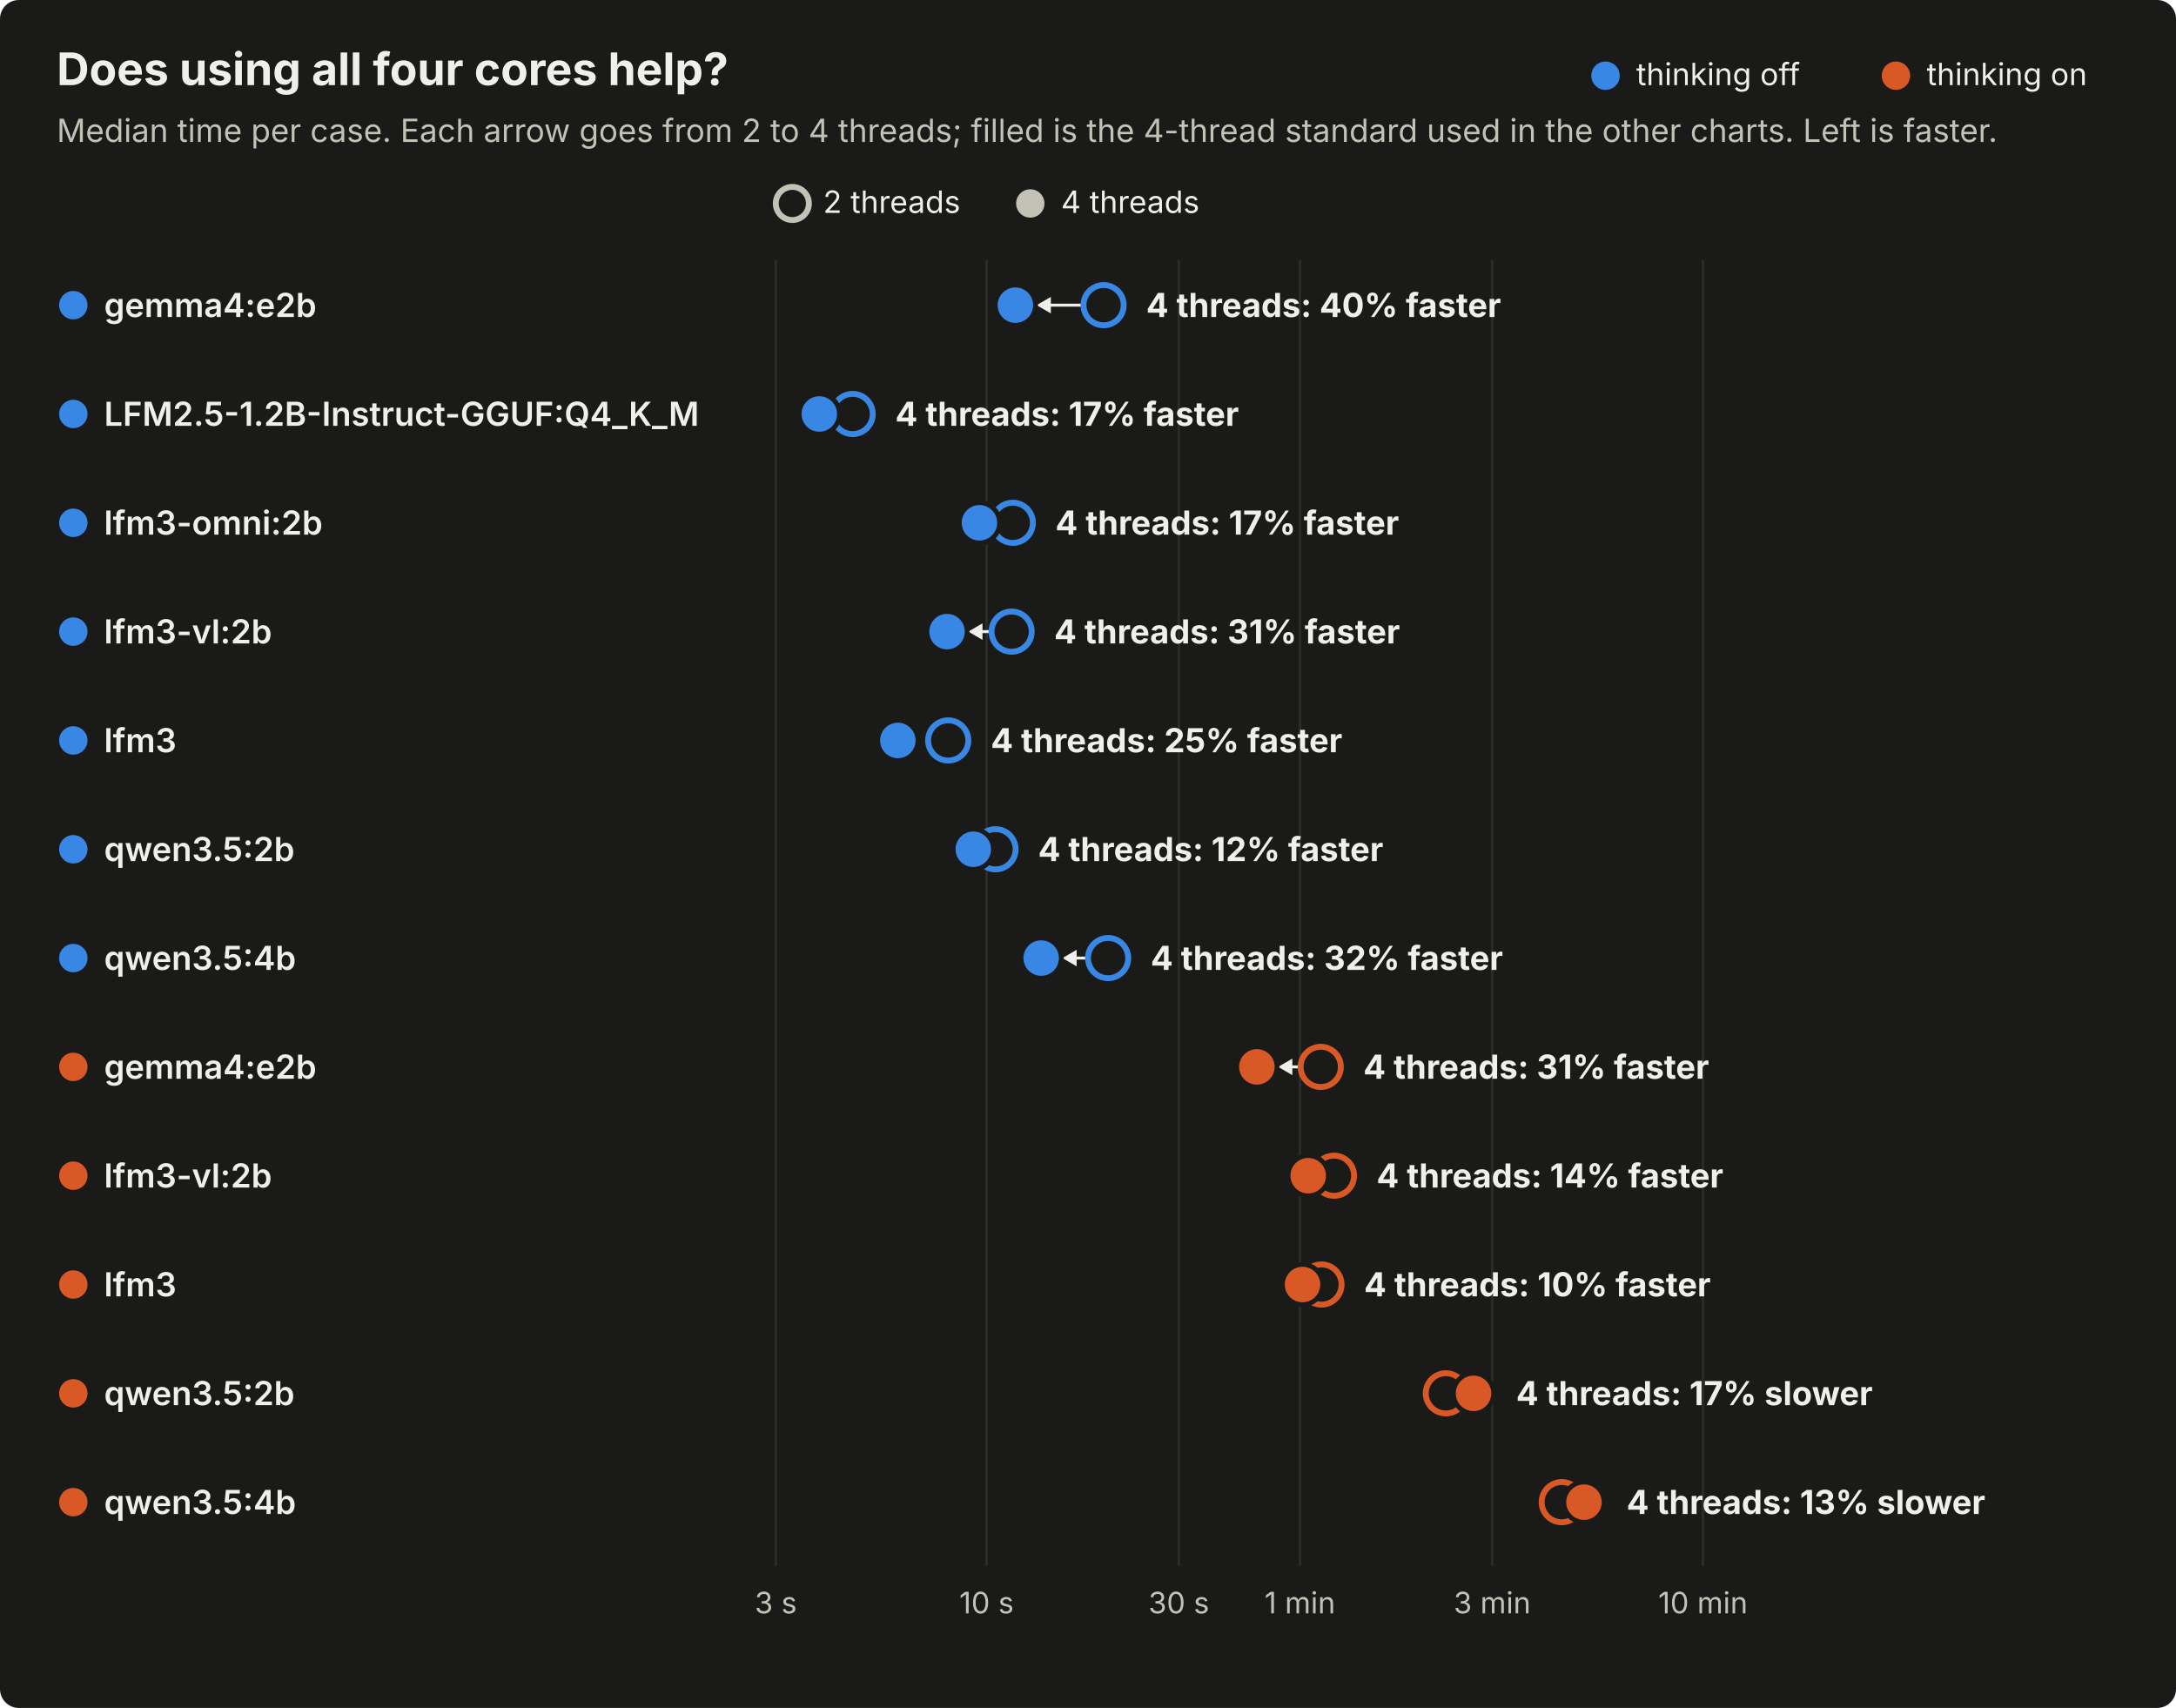
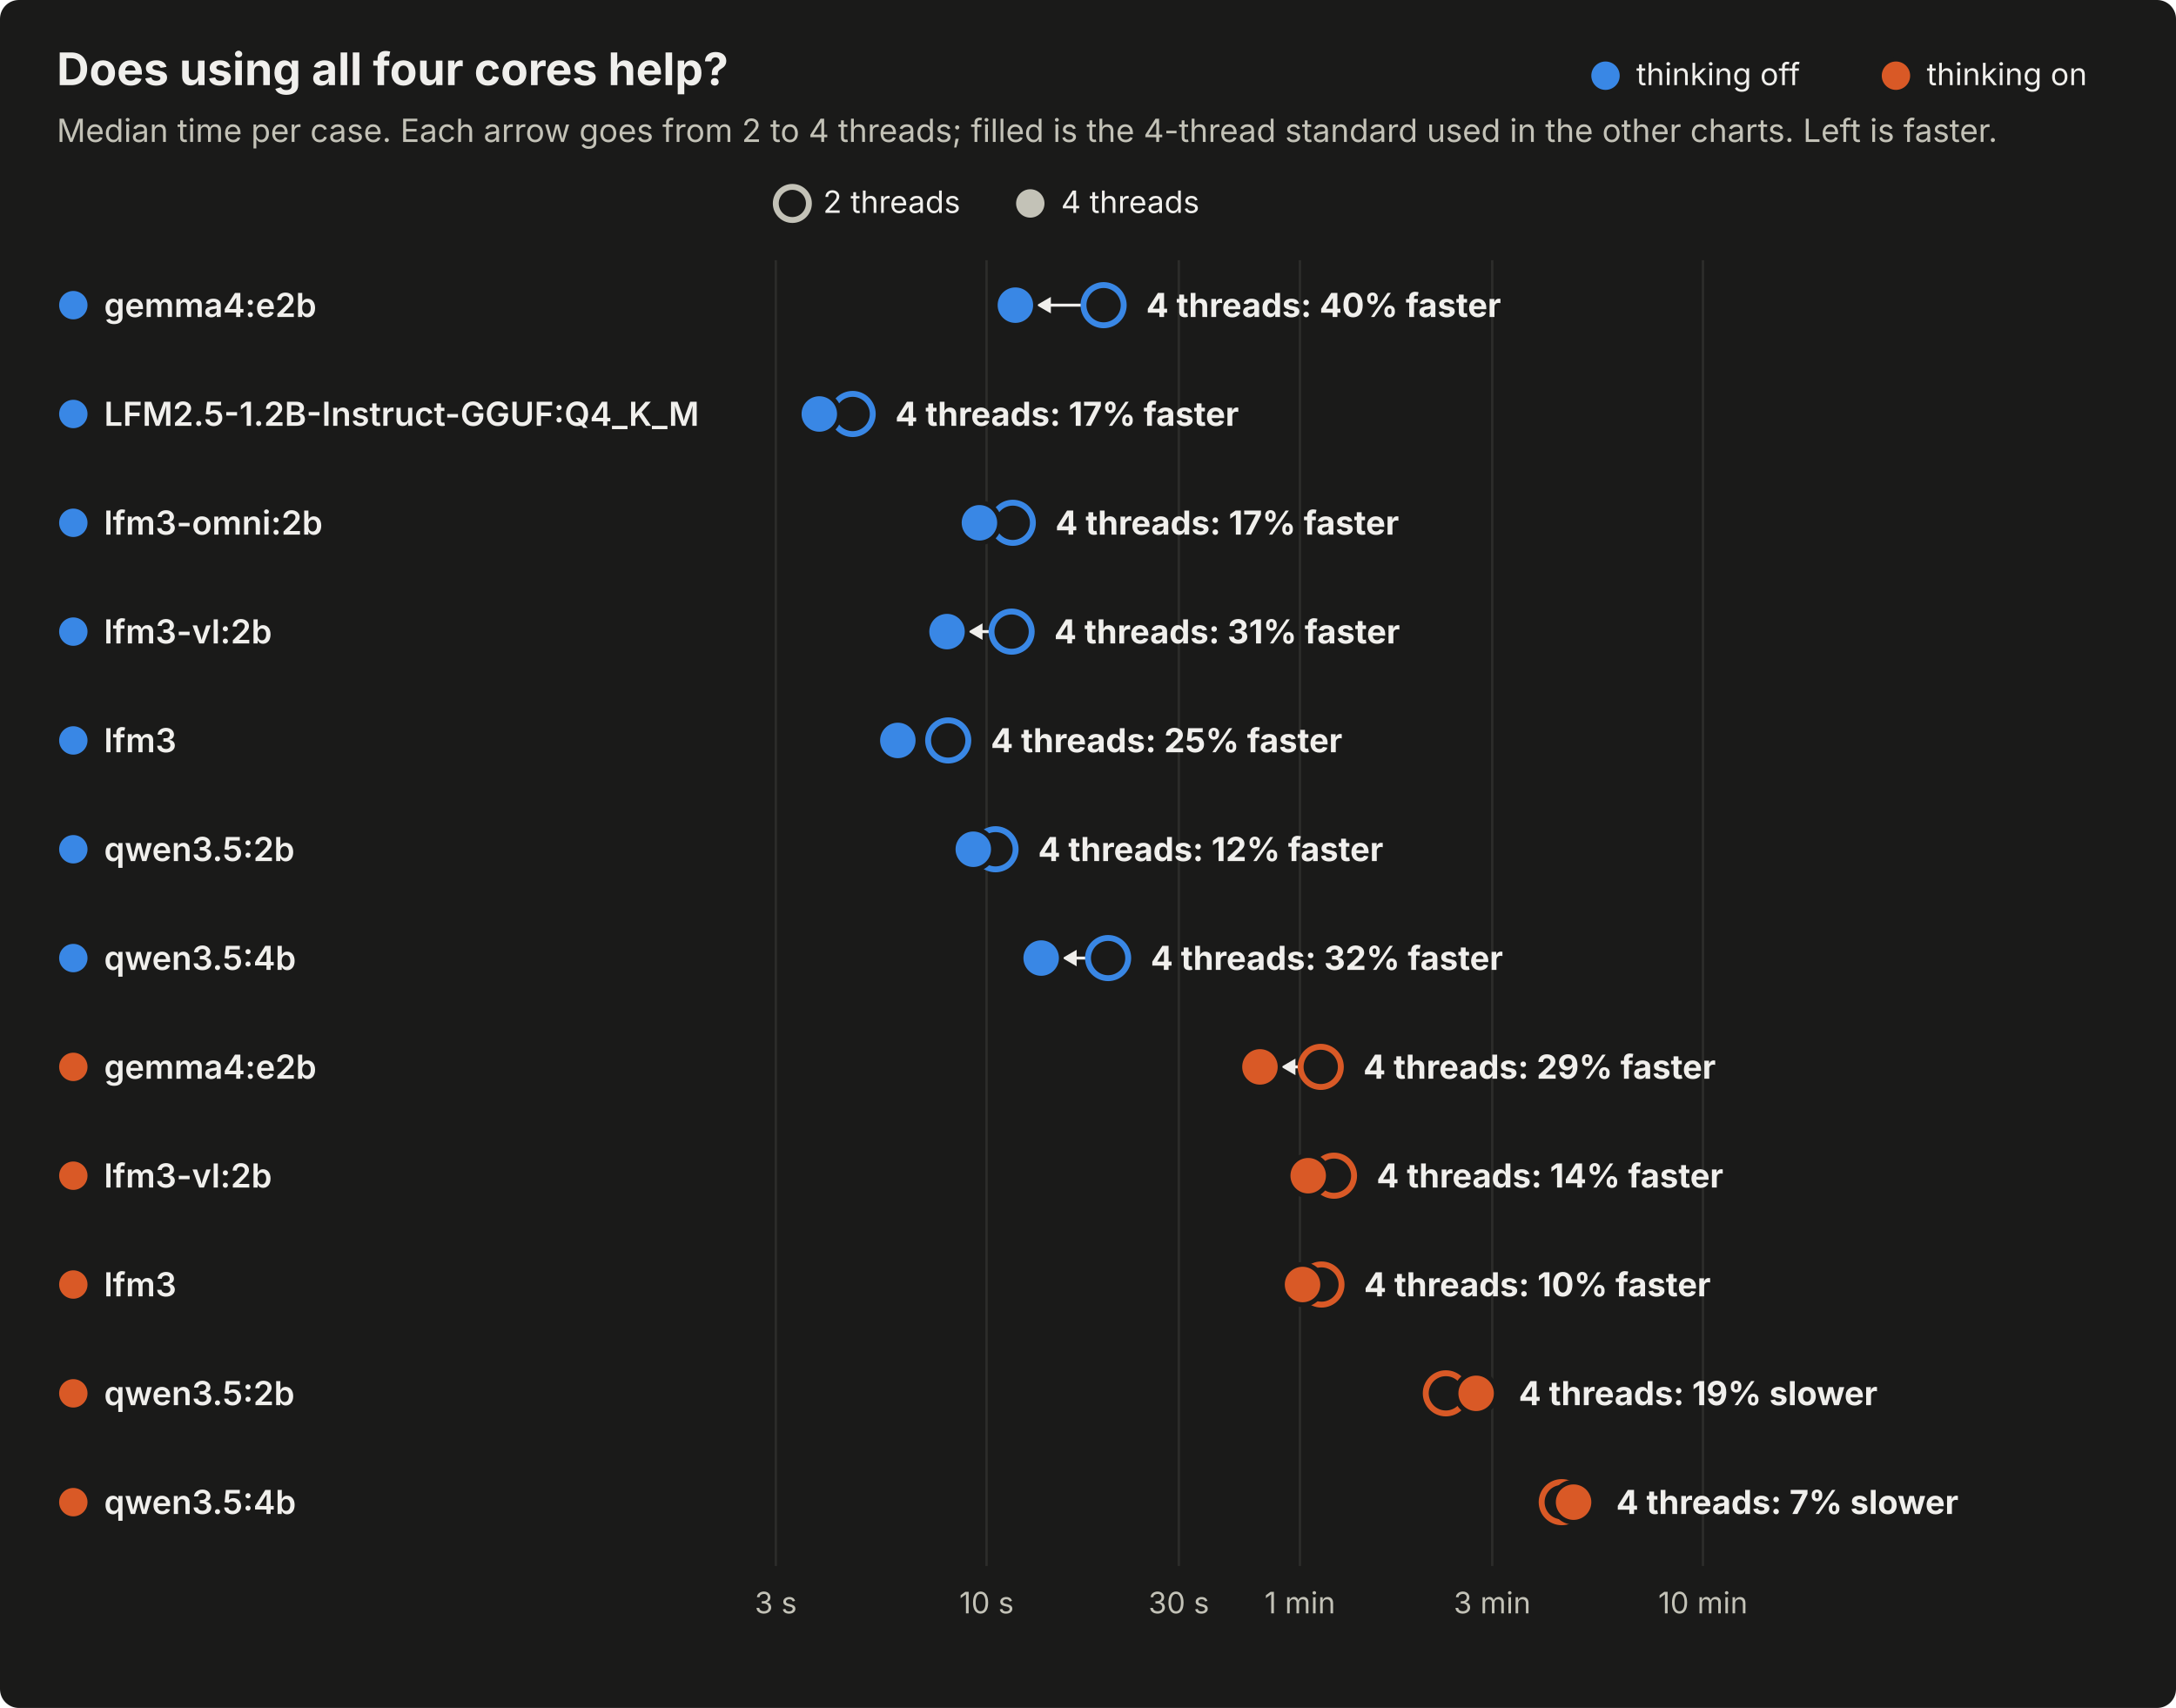
<svg xmlns="http://www.w3.org/2000/svg" width="920" height="722" viewBox="0 0 920 722" role="img" aria-label="Does using all four cores help?">
  <rect width="920" height="722" rx="8" fill="#1a1a19" />
  <text x="24.0" y="36.0" font-size="19" font-weight="700" text-anchor="start" fill="#f0efec" font-family="system-ui, -apple-system, Segoe UI, sans-serif">Does using all four cores help?</text>
  <text x="24.0" y="60.0" font-size="13.5" font-weight="normal" text-anchor="start" fill="#c3c2b7" font-family="system-ui, -apple-system, Segoe UI, sans-serif">Median time per case. Each arrow goes from 2 to 4 threads; filled is the 4-thread standard used in the other charts. Left is faster.</text>
  <circle cx="335.0" cy="86.0" r="7" fill="#1a1a19" stroke="#c3c2b7" stroke-width="2.5" />
  <text x="348.0" y="90.0" font-size="13" font-weight="normal" text-anchor="start" fill="#f0efec" font-family="system-ui, -apple-system, Segoe UI, sans-serif">2 threads</text>
  <circle cx="435.6" cy="86.0" r="7" fill="#c3c2b7" stroke="#1a1a19" stroke-width="2" />
  <text x="448.6" y="90.0" font-size="13" font-weight="normal" text-anchor="start" fill="#f0efec" font-family="system-ui, -apple-system, Segoe UI, sans-serif">4 threads</text>
  <circle cx="678.8" cy="32.0" r="7" fill="#3987e5" stroke="#1a1a19" stroke-width="2" />
  <text x="691.8" y="36.0" font-size="13" font-weight="normal" text-anchor="start" fill="#f0efec" font-family="system-ui, -apple-system, Segoe UI, sans-serif">thinking off</text>
  <circle cx="801.6" cy="32.0" r="7" fill="#d95926" stroke="#1a1a19" stroke-width="2" />
  <text x="814.6" y="36.0" font-size="13" font-weight="normal" text-anchor="start" fill="#f0efec" font-family="system-ui, -apple-system, Segoe UI, sans-serif">thinking on</text>
  <line x1="328.0" y1="110.0" x2="328.0" y2="662.0" stroke="#2c2c2a" stroke-width="1" />
  <text x="328.0" y="682.0" font-size="12.5" font-weight="normal" text-anchor="middle" fill="#c3c2b7" font-family="system-ui, -apple-system, Segoe UI, sans-serif">3 s</text>
  <line x1="417.1" y1="110.0" x2="417.1" y2="662.0" stroke="#2c2c2a" stroke-width="1" />
  <text x="417.1" y="682.0" font-size="12.5" font-weight="normal" text-anchor="middle" fill="#c3c2b7" font-family="system-ui, -apple-system, Segoe UI, sans-serif">10 s</text>
  <line x1="498.4" y1="110.0" x2="498.4" y2="662.0" stroke="#2c2c2a" stroke-width="1" />
  <text x="498.4" y="682.0" font-size="12.5" font-weight="normal" text-anchor="middle" fill="#c3c2b7" font-family="system-ui, -apple-system, Segoe UI, sans-serif">30 s</text>
  <line x1="549.6" y1="110.0" x2="549.6" y2="662.0" stroke="#2c2c2a" stroke-width="1" />
  <text x="549.6" y="682.0" font-size="12.5" font-weight="normal" text-anchor="middle" fill="#c3c2b7" font-family="system-ui, -apple-system, Segoe UI, sans-serif">1 min</text>
  <line x1="630.9" y1="110.0" x2="630.9" y2="662.0" stroke="#2c2c2a" stroke-width="1" />
  <text x="630.9" y="682.0" font-size="12.5" font-weight="normal" text-anchor="middle" fill="#c3c2b7" font-family="system-ui, -apple-system, Segoe UI, sans-serif">3 min</text>
  <line x1="720.0" y1="110.0" x2="720.0" y2="662.0" stroke="#2c2c2a" stroke-width="1" />
  <text x="720.0" y="682.0" font-size="12.5" font-weight="normal" text-anchor="middle" fill="#c3c2b7" font-family="system-ui, -apple-system, Segoe UI, sans-serif">10 min</text>
  <circle cx="31.0" cy="129.0" r="7" fill="#3987e5" stroke="#1a1a19" stroke-width="2" />
  <text x="44.0" y="134.0" font-size="14" font-weight="600" text-anchor="start" fill="#f0efec" font-family="system-ui, -apple-system, Segoe UI, sans-serif">gemma4:e2b</text>
  <line x1="458.6" y1="129.0" x2="442.3" y2="129.0" stroke="#f0efec" stroke-width="1.25" />
  <path d="M438.3,129.0 l6.0,-3.5 v7 z" fill="#f0efec" />
  <circle cx="466.6" cy="129.0" r="8.5" fill="#1a1a19" stroke="#3987e5" stroke-width="2.5" />
  <circle cx="429.3" cy="129.0" r="8.5" fill="#3987e5" stroke="#1a1a19" stroke-width="2" />
  <text x="484.6" y="134.0" font-size="14" font-weight="700" text-anchor="start" fill="#f0efec" font-family="system-ui, -apple-system, Segoe UI, sans-serif">4 threads: 40% faster</text>
  <circle cx="31.0" cy="175.0" r="7" fill="#3987e5" stroke="#1a1a19" stroke-width="2" />
  <text x="44.0" y="180.0" font-size="14" font-weight="600" text-anchor="start" fill="#f0efec" font-family="system-ui, -apple-system, Segoe UI, sans-serif">LFM2.5-1.2B-Instruct-GGUF:Q4_K_M</text>
  <circle cx="360.5" cy="175.0" r="8.5" fill="#1a1a19" stroke="#3987e5" stroke-width="2.5" />
  <circle cx="346.4" cy="175.0" r="8.5" fill="#3987e5" stroke="#1a1a19" stroke-width="2" />
  <text x="378.5" y="180.0" font-size="14" font-weight="700" text-anchor="start" fill="#f0efec" font-family="system-ui, -apple-system, Segoe UI, sans-serif">4 threads: 17% faster</text>
  <circle cx="31.0" cy="221.0" r="7" fill="#3987e5" stroke="#1a1a19" stroke-width="2" />
  <text x="44.0" y="226.0" font-size="14" font-weight="600" text-anchor="start" fill="#f0efec" font-family="system-ui, -apple-system, Segoe UI, sans-serif">lfm3-omni:2b</text>
  <circle cx="428.2" cy="221.0" r="8.5" fill="#1a1a19" stroke="#3987e5" stroke-width="2.5" />
  <circle cx="414.1" cy="221.0" r="8.5" fill="#3987e5" stroke="#1a1a19" stroke-width="2" />
  <text x="446.2" y="226.0" font-size="14" font-weight="700" text-anchor="start" fill="#f0efec" font-family="system-ui, -apple-system, Segoe UI, sans-serif">4 threads: 17% faster</text>
  <circle cx="31.0" cy="267.0" r="7" fill="#3987e5" stroke="#1a1a19" stroke-width="2" />
  <text x="44.0" y="272.0" font-size="14" font-weight="600" text-anchor="start" fill="#f0efec" font-family="system-ui, -apple-system, Segoe UI, sans-serif">lfm3-vl:2b</text>
  <line x1="419.7" y1="267.0" x2="413.4" y2="267.0" stroke="#f0efec" stroke-width="1.25" />
  <path d="M409.4,267.0 l6.0,-3.5 v7 z" fill="#f0efec" />
  <circle cx="427.7" cy="267.0" r="8.5" fill="#1a1a19" stroke="#3987e5" stroke-width="2.5" />
  <circle cx="400.4" cy="267.0" r="8.5" fill="#3987e5" stroke="#1a1a19" stroke-width="2" />
  <text x="445.7" y="272.0" font-size="14" font-weight="700" text-anchor="start" fill="#f0efec" font-family="system-ui, -apple-system, Segoe UI, sans-serif">4 threads: 31% faster</text>
  <circle cx="31.0" cy="313.0" r="7" fill="#3987e5" stroke="#1a1a19" stroke-width="2" />
  <text x="44.0" y="318.0" font-size="14" font-weight="600" text-anchor="start" fill="#f0efec" font-family="system-ui, -apple-system, Segoe UI, sans-serif">lfm3</text>
  <circle cx="400.9" cy="313.0" r="8.5" fill="#1a1a19" stroke="#3987e5" stroke-width="2.5" />
  <circle cx="379.6" cy="313.0" r="8.5" fill="#3987e5" stroke="#1a1a19" stroke-width="2" />
  <text x="418.9" y="318.0" font-size="14" font-weight="700" text-anchor="start" fill="#f0efec" font-family="system-ui, -apple-system, Segoe UI, sans-serif">4 threads: 25% faster</text>
  <circle cx="31.0" cy="359.0" r="7" fill="#3987e5" stroke="#1a1a19" stroke-width="2" />
  <text x="44.0" y="364.0" font-size="14" font-weight="600" text-anchor="start" fill="#f0efec" font-family="system-ui, -apple-system, Segoe UI, sans-serif">qwen3.5:2b</text>
  <circle cx="420.9" cy="359.0" r="8.5" fill="#1a1a19" stroke="#3987e5" stroke-width="2.5" />
  <circle cx="411.5" cy="359.0" r="8.5" fill="#3987e5" stroke="#1a1a19" stroke-width="2" />
  <text x="438.9" y="364.0" font-size="14" font-weight="700" text-anchor="start" fill="#f0efec" font-family="system-ui, -apple-system, Segoe UI, sans-serif">4 threads: 12% faster</text>
  <circle cx="31.0" cy="405.0" r="7" fill="#3987e5" stroke="#1a1a19" stroke-width="2" />
  <text x="44.0" y="410.0" font-size="14" font-weight="600" text-anchor="start" fill="#f0efec" font-family="system-ui, -apple-system, Segoe UI, sans-serif">qwen3.5:4b</text>
  <line x1="460.5" y1="405.0" x2="453.2" y2="405.0" stroke="#f0efec" stroke-width="1.25" />
  <path d="M449.2,405.0 l6.0,-3.5 v7 z" fill="#f0efec" />
  <circle cx="468.5" cy="405.0" r="8.5" fill="#1a1a19" stroke="#3987e5" stroke-width="2.5" />
  <circle cx="440.2" cy="405.0" r="8.5" fill="#3987e5" stroke="#1a1a19" stroke-width="2" />
  <text x="486.5" y="410.0" font-size="14" font-weight="700" text-anchor="start" fill="#f0efec" font-family="system-ui, -apple-system, Segoe UI, sans-serif">4 threads: 32% faster</text>
  <circle cx="31.0" cy="451.0" r="7" fill="#d95926" stroke="#1a1a19" stroke-width="2" />
  <text x="44.0" y="456.0" font-size="14" font-weight="600" text-anchor="start" fill="#f0efec" font-family="system-ui, -apple-system, Segoe UI, sans-serif">gemma4:e2b</text>
-   <line x1="550.4" y1="451.0" x2="544.4" y2="451.0" stroke="#f0efec" stroke-width="1.25" />
-   <path d="M540.4,451.0 l6.0,-3.5 v7 z" fill="#f0efec" />
+   <line x1="550.4" y1="451.0" x2="545.7" y2="451.0" stroke="#f0efec" stroke-width="1.25" />
+   <path d="M541.7,451.0 l6.0,-3.5 v7 z" fill="#f0efec" />
  <circle cx="558.4" cy="451.0" r="8.5" fill="#1a1a19" stroke="#d95926" stroke-width="2.5" />
-   <circle cx="531.4" cy="451.0" r="8.5" fill="#d95926" stroke="#1a1a19" stroke-width="2" />
-   <text x="576.4" y="456.0" font-size="14" font-weight="700" text-anchor="start" fill="#f0efec" font-family="system-ui, -apple-system, Segoe UI, sans-serif">4 threads: 31% faster</text>
+   <circle cx="532.7" cy="451.0" r="8.5" fill="#d95926" stroke="#1a1a19" stroke-width="2" />
+   <text x="576.4" y="456.0" font-size="14" font-weight="700" text-anchor="start" fill="#f0efec" font-family="system-ui, -apple-system, Segoe UI, sans-serif">4 threads: 29% faster</text>
  <circle cx="31.0" cy="497.0" r="7" fill="#d95926" stroke="#1a1a19" stroke-width="2" />
  <text x="44.0" y="502.0" font-size="14" font-weight="600" text-anchor="start" fill="#f0efec" font-family="system-ui, -apple-system, Segoe UI, sans-serif">lfm3-vl:2b</text>
  <circle cx="564.0" cy="497.0" r="8.5" fill="#1a1a19" stroke="#d95926" stroke-width="2.5" />
  <circle cx="553.1" cy="497.0" r="8.5" fill="#d95926" stroke="#1a1a19" stroke-width="2" />
  <text x="582.0" y="502.0" font-size="14" font-weight="700" text-anchor="start" fill="#f0efec" font-family="system-ui, -apple-system, Segoe UI, sans-serif">4 threads: 14% faster</text>
  <circle cx="31.0" cy="543.0" r="7" fill="#d95926" stroke="#1a1a19" stroke-width="2" />
  <text x="44.0" y="548.0" font-size="14" font-weight="600" text-anchor="start" fill="#f0efec" font-family="system-ui, -apple-system, Segoe UI, sans-serif">lfm3</text>
  <circle cx="558.7" cy="543.0" r="8.5" fill="#1a1a19" stroke="#d95926" stroke-width="2.5" />
  <circle cx="550.7" cy="543.0" r="8.5" fill="#d95926" stroke="#1a1a19" stroke-width="2" />
  <text x="576.7" y="548.0" font-size="14" font-weight="700" text-anchor="start" fill="#f0efec" font-family="system-ui, -apple-system, Segoe UI, sans-serif">4 threads: 10% faster</text>
  <circle cx="31.0" cy="589.0" r="7" fill="#d95926" stroke="#1a1a19" stroke-width="2" />
  <text x="44.0" y="594.0" font-size="14" font-weight="600" text-anchor="start" fill="#f0efec" font-family="system-ui, -apple-system, Segoe UI, sans-serif">qwen3.5:2b</text>
  <circle cx="611.3" cy="589.0" r="8.5" fill="#1a1a19" stroke="#d95926" stroke-width="2.5" />
-   <circle cx="623.0" cy="589.0" r="8.5" fill="#d95926" stroke="#1a1a19" stroke-width="2" />
-   <text x="641.0" y="594.0" font-size="14" font-weight="700" text-anchor="start" fill="#f0efec" font-family="system-ui, -apple-system, Segoe UI, sans-serif">4 threads: 17% slower</text>
+   <circle cx="624.1" cy="589.0" r="8.5" fill="#d95926" stroke="#1a1a19" stroke-width="2" />
+   <text x="642.1" y="594.0" font-size="14" font-weight="700" text-anchor="start" fill="#f0efec" font-family="system-ui, -apple-system, Segoe UI, sans-serif">4 threads: 19% slower</text>
  <circle cx="31.0" cy="635.0" r="7" fill="#d95926" stroke="#1a1a19" stroke-width="2" />
  <text x="44.0" y="640.0" font-size="14" font-weight="600" text-anchor="start" fill="#f0efec" font-family="system-ui, -apple-system, Segoe UI, sans-serif">qwen3.5:4b</text>
  <circle cx="660.3" cy="635.0" r="8.5" fill="#1a1a19" stroke="#d95926" stroke-width="2.5" />
-   <circle cx="669.7" cy="635.0" r="8.5" fill="#d95926" stroke="#1a1a19" stroke-width="2" />
-   <text x="687.7" y="640.0" font-size="14" font-weight="700" text-anchor="start" fill="#f0efec" font-family="system-ui, -apple-system, Segoe UI, sans-serif">4 threads: 13% slower</text>
+   <circle cx="665.3" cy="635.0" r="8.5" fill="#d95926" stroke="#1a1a19" stroke-width="2" />
+   <text x="683.3" y="640.0" font-size="14" font-weight="700" text-anchor="start" fill="#f0efec" font-family="system-ui, -apple-system, Segoe UI, sans-serif">4 threads: 7% slower</text>
</svg>
